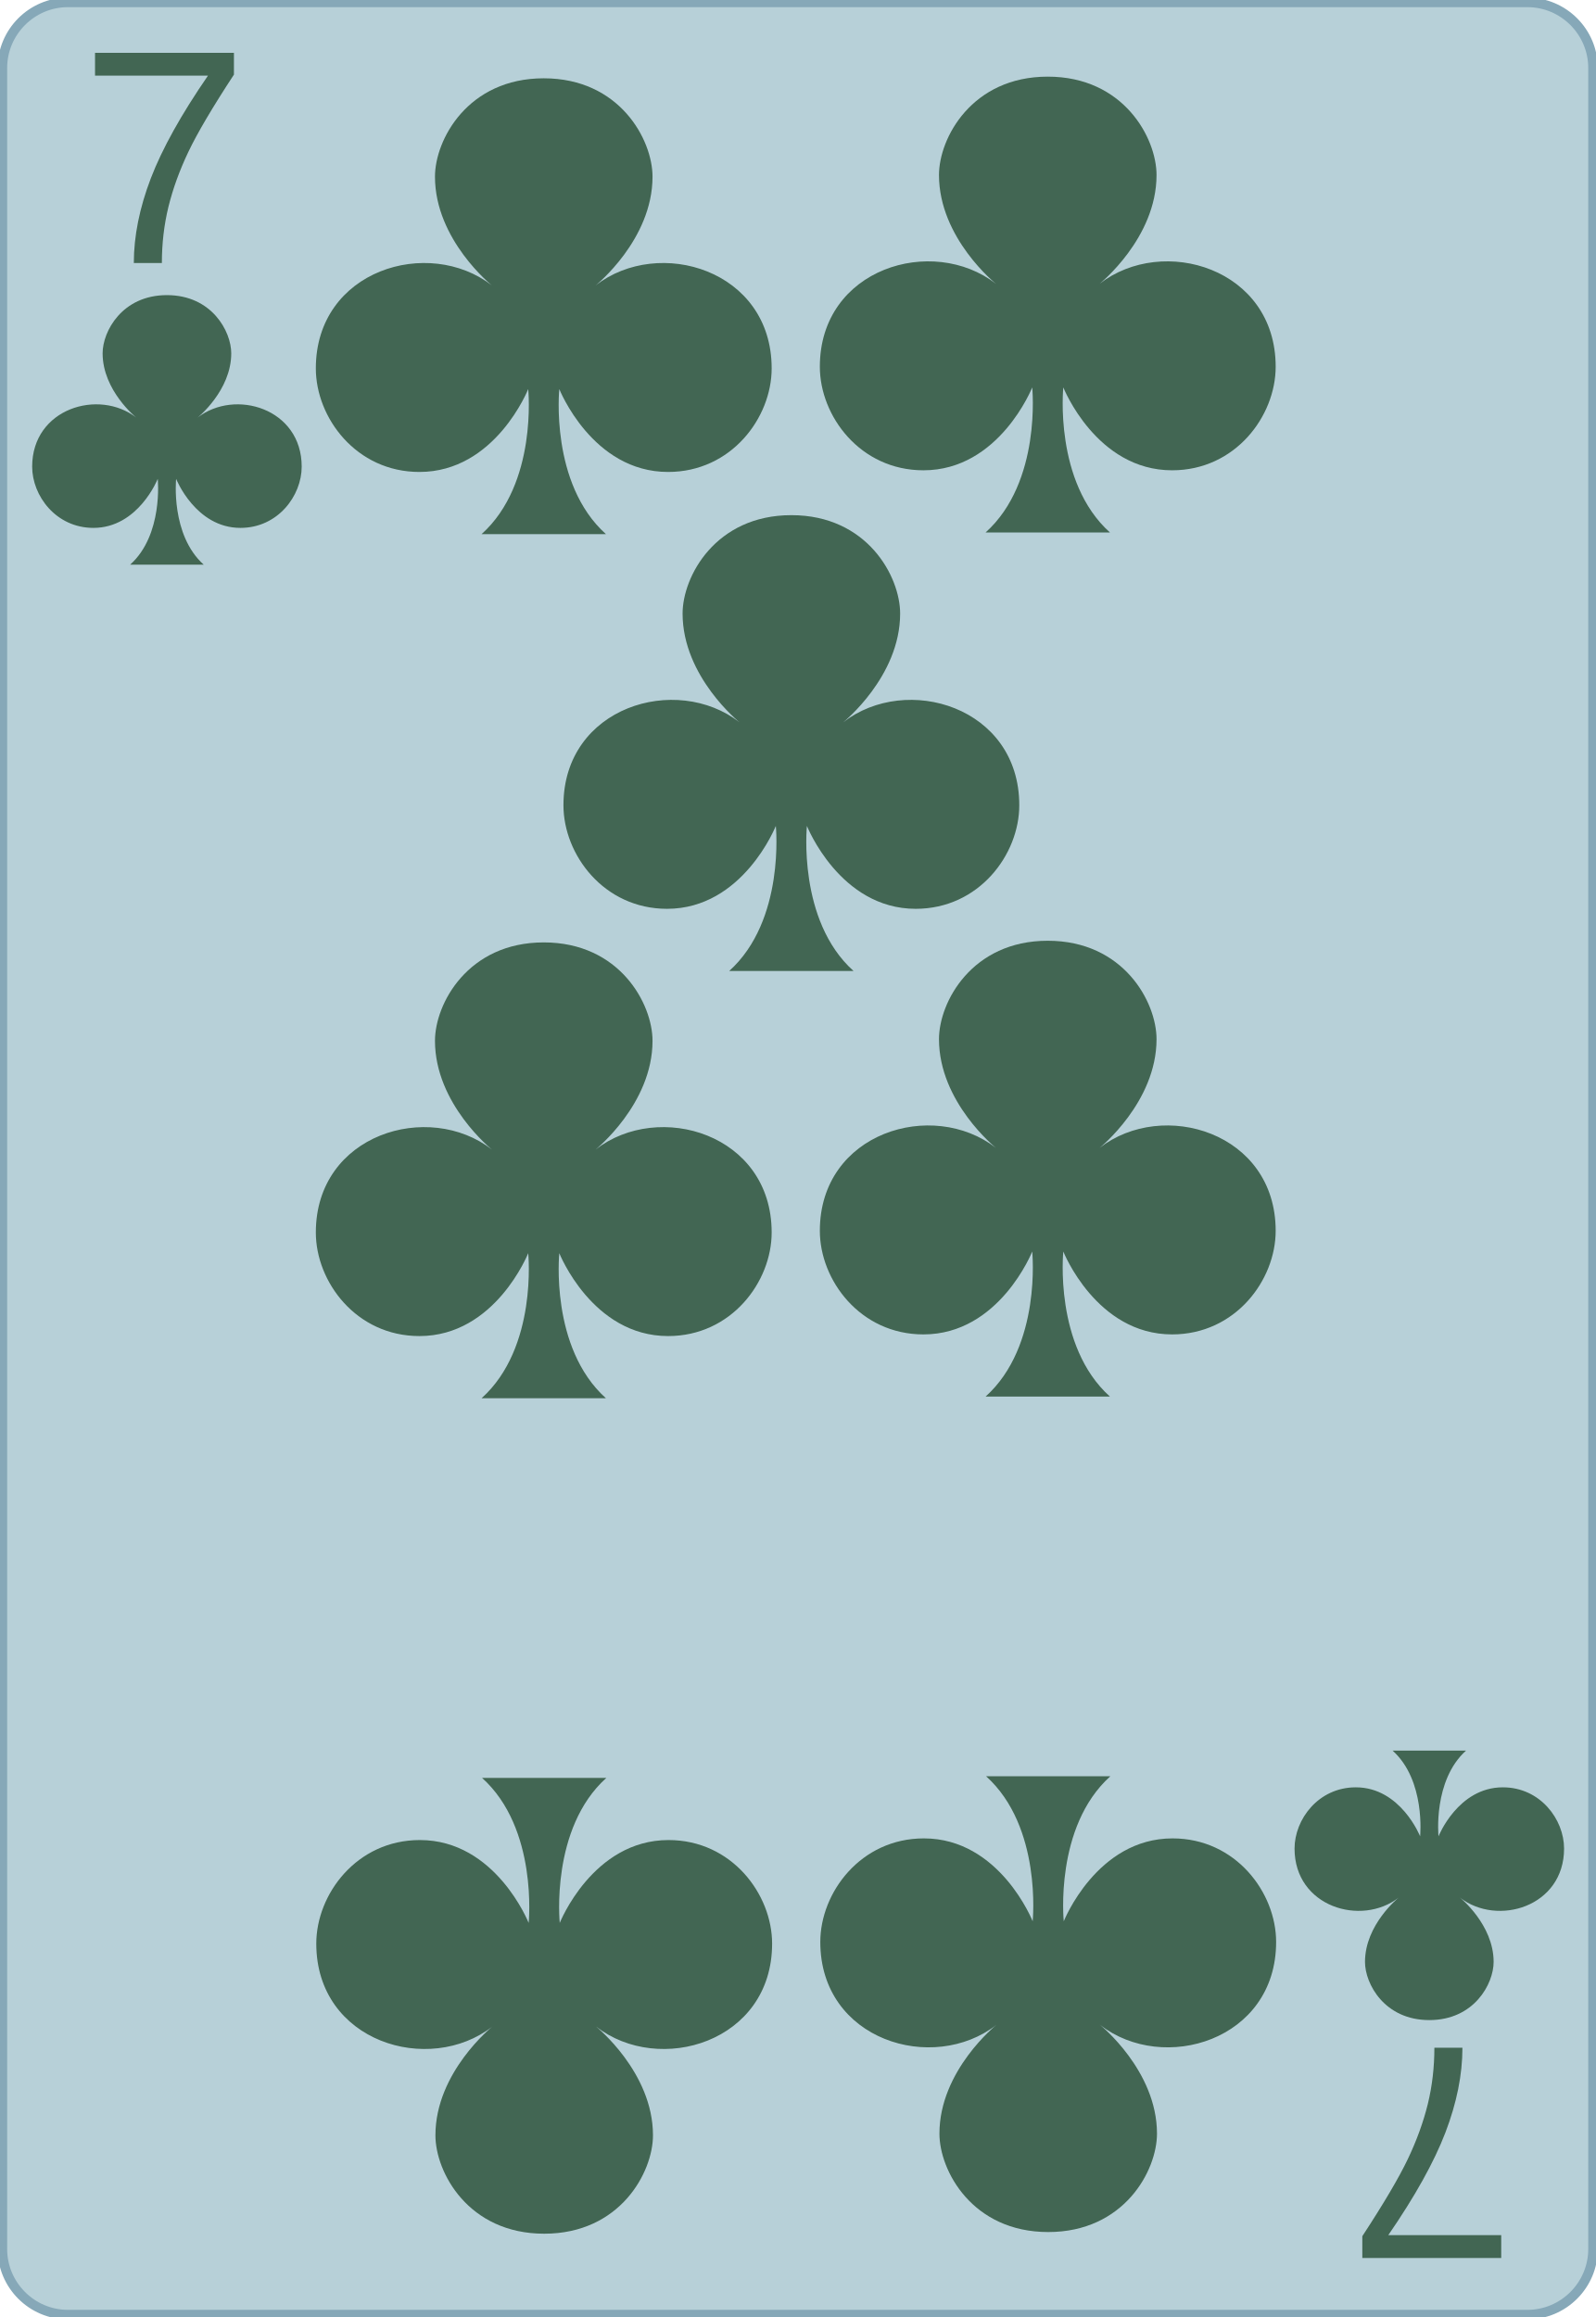
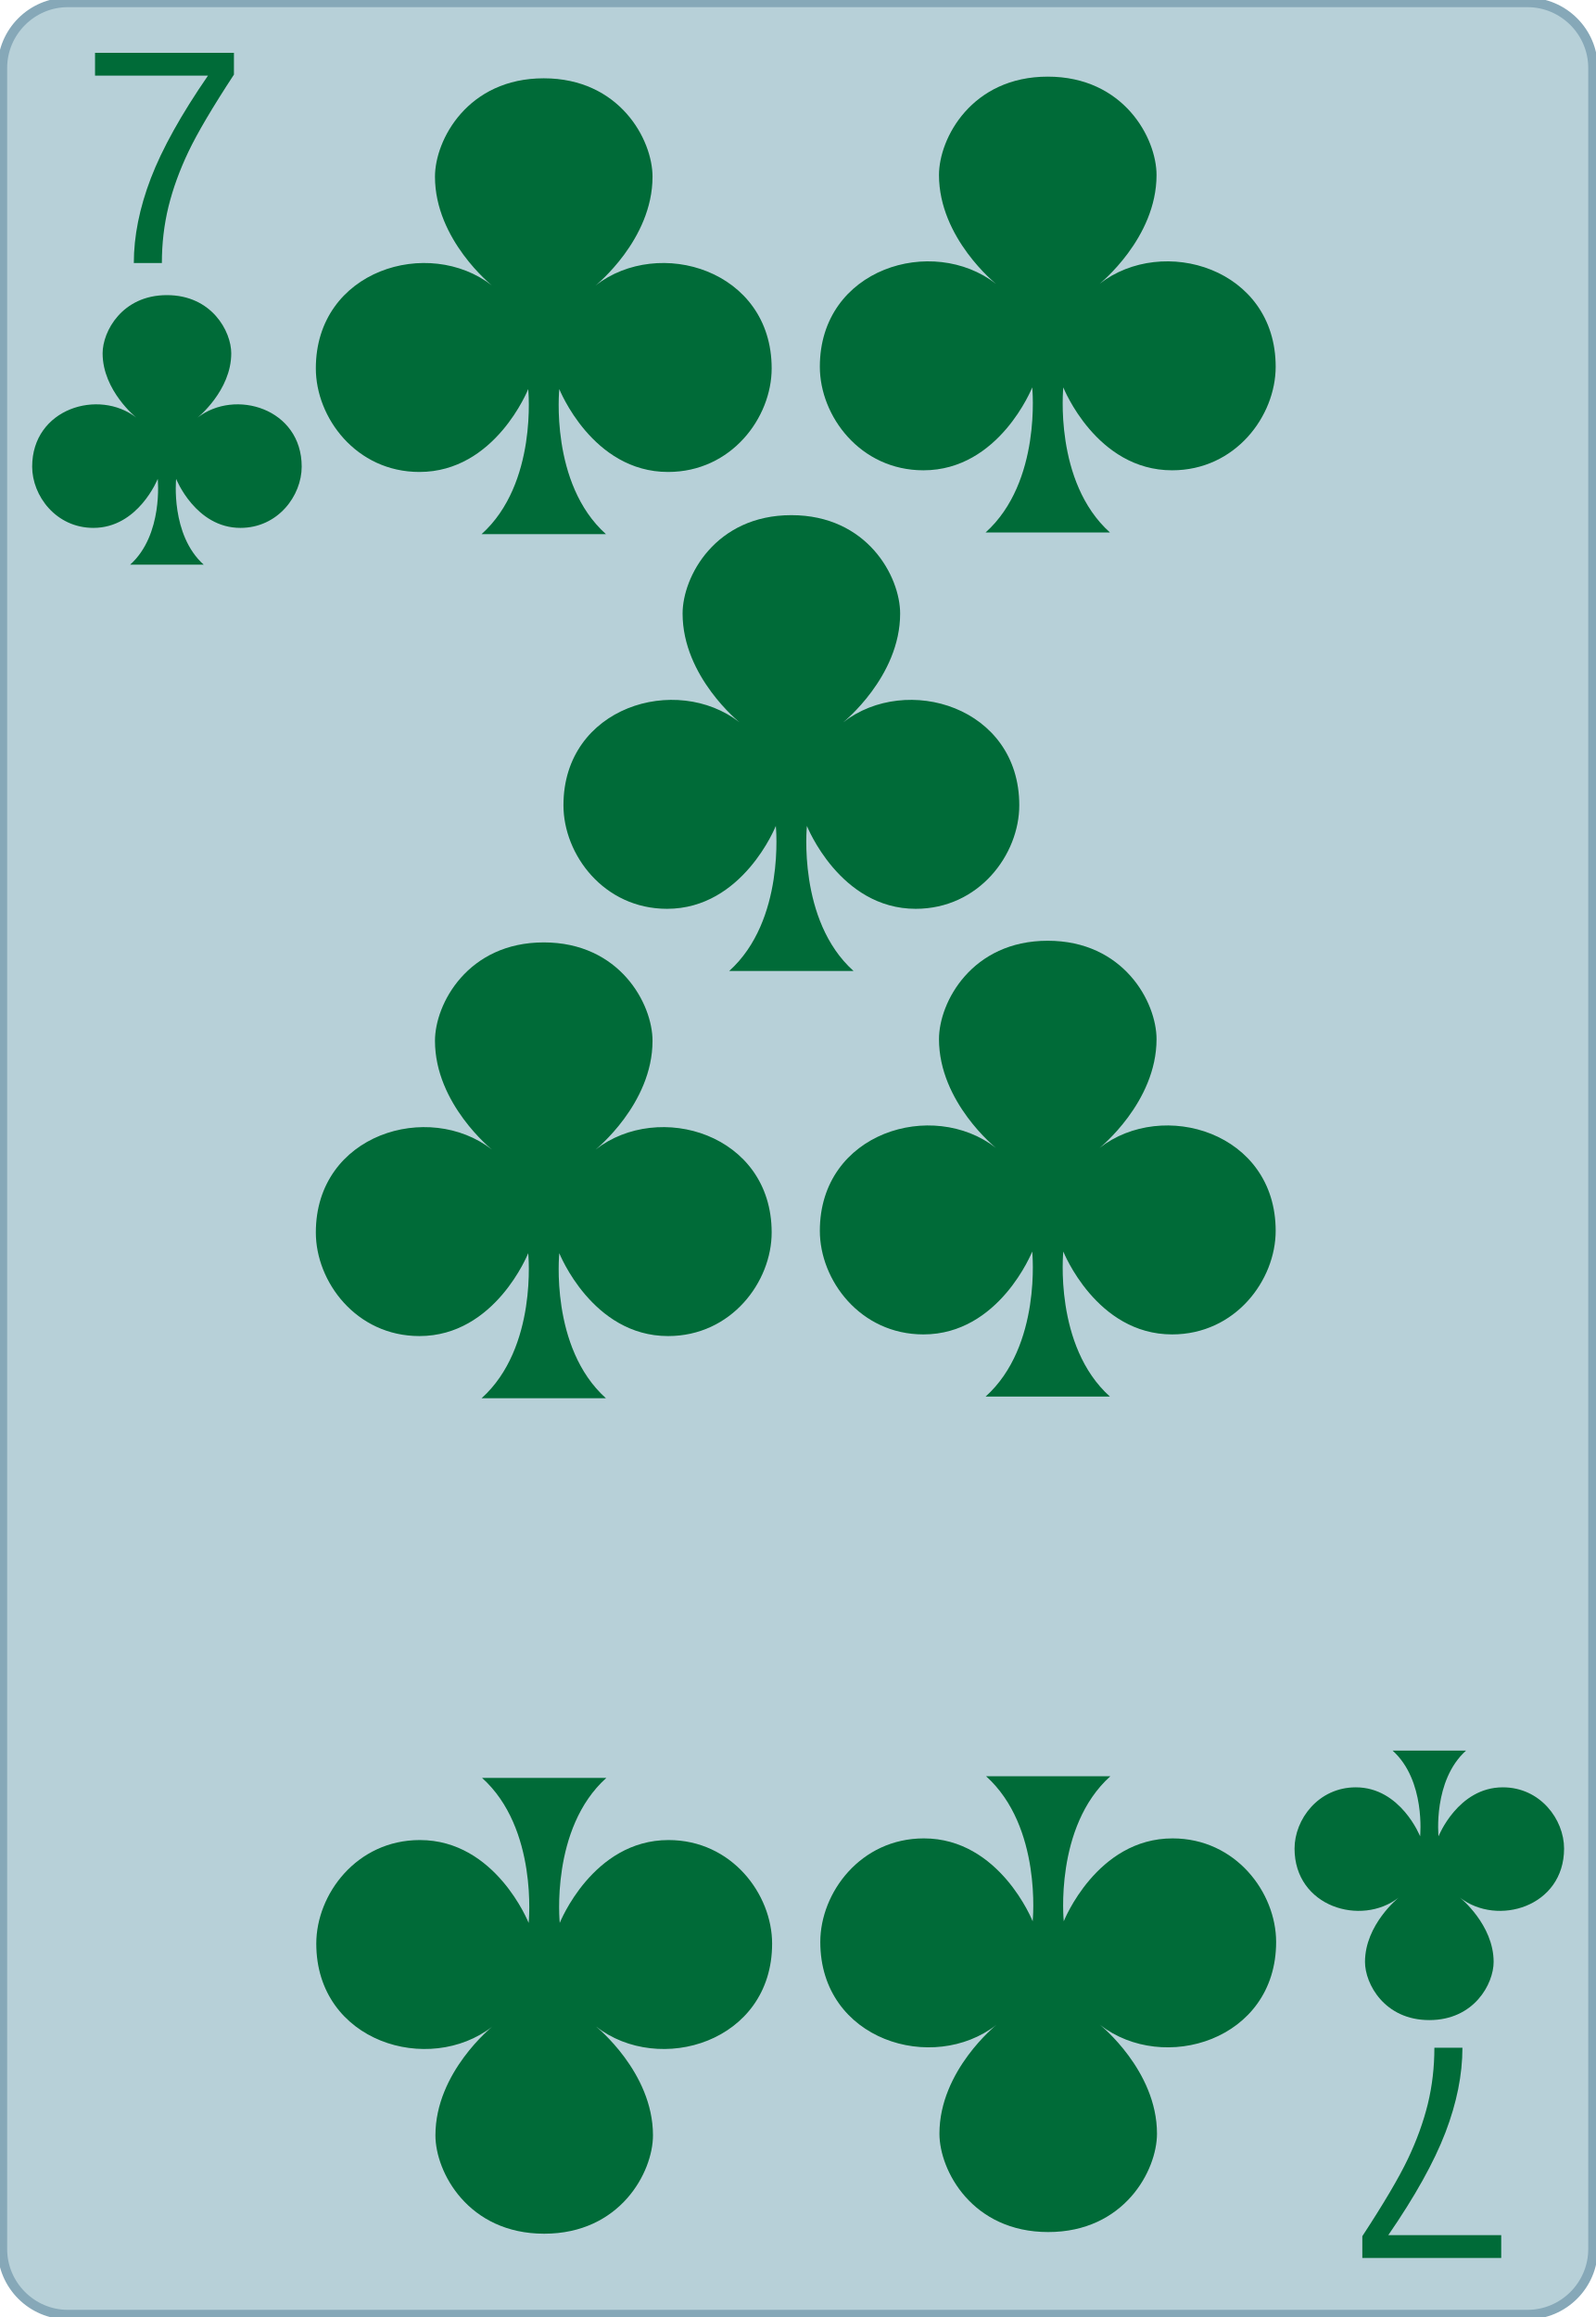
- <svg xmlns="http://www.w3.org/2000/svg" xmlns:xlink="http://www.w3.org/1999/xlink" width="167.087pt" height="242.667pt" viewBox="0 0 167.087 242.667" id="svg2" version="1.1" fill="#426653">
+ <svg xmlns="http://www.w3.org/2000/svg" xmlns:xlink="http://www.w3.org/1999/xlink" width="167.087pt" height="242.667pt" viewBox="0 0 167.087 242.667" id="svg2" version="1.1" fill="#006b38">
  <defs id="defs41">
    <radialGradient xlink:href="#linearGradient2984" id="radialGradient3760" cx="48.231" cy="18.138" fx="48.231" fy="18.138" r="9.5" gradientUnits="userSpaceOnUse" gradientTransform="matrix(-1.560526,0.01828294,-0.02684055,-2.290953,123.9838,58.80911)" />
    <linearGradient id="linearGradient2984">
-       <stop style="stop-color:#426653;stop-opacity:1;" offset="0" id="stop2986" />
-       <stop style="stop-color:#426653;stop-opacity:0.656;" offset="1" id="stop2988" />
+       <stop style="stop-color:#006b38;stop-opacity:1;" offset="0" id="stop2986" />
+       <stop style="stop-color:#006b38;stop-opacity:0.656;" offset="1" id="stop2988" />
    </linearGradient>
    <radialGradient xlink:href="#linearGradient3784" id="radialGradient3792" cx="171.487" cy="511.223" fx="171.487" fy="511.223" r="81.903" gradientTransform="matrix(1.152989,-0.6739155,0.3948202,0.6754904,-233.6326,270.4008)" gradientUnits="userSpaceOnUse" />
    <linearGradient id="linearGradient3784">
      <stop style="stop-color:#e1ebee;stop-opacity:0.534;" offset="0" id="stop3786" />
-       <stop style="stop-color:#426653;stop-opacity:0;" offset="1" id="stop3788" />
+       <stop style="stop-color:#006b38;stop-opacity:0;" offset="1" id="stop3788" />
    </linearGradient>
    <radialGradient r="81.903" fy="511.223" fx="171.487" cy="511.223" cx="171.487" gradientTransform="matrix(1.152989,-0.6739155,0.3948202,0.6754904,-233.6326,270.4008)" gradientUnits="userSpaceOnUse" id="radialGradient3855" xlink:href="#linearGradient3784-4" />
    <linearGradient id="linearGradient3784-4">
      <stop style="stop-color:#e1ebee;stop-opacity:0.519;" offset="0" id="stop3786-8" />
-       <stop style="stop-color:#426653;stop-opacity:0;" offset="1" id="stop3788-6" />
+       <stop style="stop-color:#006b38;stop-opacity:0;" offset="1" id="stop3788-6" />
    </linearGradient>
    <radialGradient r="81.903" fy="461.841" fx="181.694" cy="461.841" cx="181.694" gradientTransform="matrix(1.152989,-0.6739155,0.3948202,0.6754904,-233.6326,270.4008)" gradientUnits="userSpaceOnUse" id="radialGradient3916" xlink:href="#linearGradient3784-3" />
    <linearGradient id="linearGradient3784-3">
      <stop style="stop-color:#e1ebee;stop-opacity:0.702;" offset="0" id="stop3786-86" />
-       <stop style="stop-color:#426653;stop-opacity:0;" offset="1" id="stop3788-2" />
+       <stop style="stop-color:#006b38;stop-opacity:0;" offset="1" id="stop3788-2" />
    </linearGradient>
  </defs>
-   <g id="Layer_x0020_1" style="fill-rule:nonzero;clip-rule:nonzero;stroke:#426653;stroke-miterlimit:4;">
+   <g id="Layer_x0020_1" style="fill-rule:nonzero;clip-rule:nonzero;stroke:#006b38;stroke-miterlimit:4;">
    <path style="fill:#b7d0d8;stroke-width:0.5;;stroke:#86a8b8;stroke-width:1;" d="M166.837,235.548c0,3.777-3.087,6.869-6.871,6.869H7.111c-3.775,0-6.861-3.092-6.861-6.869V7.12C0.25,3.343,3.336,0.25,7.111,0.25h152.855    c3.784,0,6.871,3.093,6.871,6.87v228.428z" id="path5" />
    <g style="stroke:none;" id="g7">
      <g id="g9">

			</g>
    </g>
    <g id="g15">

		</g>
    <g id="g19">

		</g>
    <g style="stroke:none;" id="g23">
      <g id="g25">

			</g>
    </g>
    <g style="stroke:none;" id="g31">
      <g id="g33">

			</g>
    </g>
  </g>
-   <text style="font-size:32px;font-style:normal;font-weight:normal;line-height:125%;letter-spacing:0px;word-spacing:0px;fill:#426653;fill-opacity:1;stroke:none;font-family:Bitstream Vera Sans" x="8.311" y="27.548" id="text3788" fill="#426653">
-     <tspan id="tspan3790" x="8.311" y="27.548" style="font-style:normal;font-variant:normal;font-weight:normal;font-stretch:normal;font-family:Arial;-inkscape-font-specification:Arial" fill="#426653">7</tspan>
+   <text style="font-size:32px;font-style:normal;font-weight:normal;line-height:125%;letter-spacing:0px;word-spacing:0px;fill:#006b38;fill-opacity:1;stroke:none;font-family:Bitstream Vera Sans" x="8.311" y="27.548" id="text3788" fill="#006b38">
+     <tspan id="tspan3790" x="8.311" y="27.548" style="font-style:normal;font-variant:normal;font-weight:normal;font-stretch:normal;font-family:Arial;-inkscape-font-specification:Arial" fill="#006b38">7</tspan>
  </text>
  <g transform="matrix(1.485651,0,0,1.485651,-54.02466,10.01807)" id="layer1-1-4">
-     <path id="cl-9" d="m 50.291,22.698 c 0,0 2.375,-1.9 2.375,-4.534 0,-1.542 -1.369,-4.102 -4.534,-4.102 -3.165,0 -4.534,2.561 -4.534,4.102 0,2.634 2.375,4.534 2.375,4.534 -2.638,-2.055 -7.341,-0.652 -7.341,3.455 0,2.056 1.68,4.318 4.318,4.318 3.165,0 4.534,-3.455 4.534,-3.455 0,0 0.402,3.938 -1.943,6.046 h 5.182 c -2.345,-2.107 -1.943,-6.046 -1.943,-6.046 0,0 1.369,3.455 4.534,3.455 2.639,0 4.318,-2.263 4.318,-4.318 0,-4.107 -4.703,-5.51 -7.341,-3.455 z" style="fill:#426653" />
+     <path id="cl-9" d="m 50.291,22.698 c 0,0 2.375,-1.9 2.375,-4.534 0,-1.542 -1.369,-4.102 -4.534,-4.102 -3.165,0 -4.534,2.561 -4.534,4.102 0,2.634 2.375,4.534 2.375,4.534 -2.638,-2.055 -7.341,-0.652 -7.341,3.455 0,2.056 1.68,4.318 4.318,4.318 3.165,0 4.534,-3.455 4.534,-3.455 0,0 0.402,3.938 -1.943,6.046 h 5.182 c -2.345,-2.107 -1.943,-6.046 -1.943,-6.046 0,0 1.369,3.455 4.534,3.455 2.639,0 4.318,-2.263 4.318,-4.318 0,-4.107 -4.703,-5.51 -7.341,-3.455 z" style="fill:#006b38" />
  </g>
-   <text style="font-size:32px;font-style:normal;font-weight:normal;line-height:125%;letter-spacing:0px;word-spacing:0px;fill:#426653;fill-opacity:1;stroke:none;font-family:Bitstream Vera Sans" x="-158.864" y="-214.467" id="text3788-8" transform="scale(-1,-1)" fill="#426653">
-     <tspan id="tspan3790-7" x="-158.864" y="-214.467" style="font-style:normal;font-variant:normal;font-weight:normal;font-stretch:normal;font-family:Arial;-inkscape-font-specification:Arial" fill="#426653">7</tspan>
+   <text style="font-size:32px;font-style:normal;font-weight:normal;line-height:125%;letter-spacing:0px;word-spacing:0px;fill:#006b38;fill-opacity:1;stroke:none;font-family:Bitstream Vera Sans" x="-158.864" y="-214.467" id="text3788-8" transform="scale(-1,-1)" fill="#006b38">
+     <tspan id="tspan3790-7" x="-158.864" y="-214.467" style="font-style:normal;font-variant:normal;font-weight:normal;font-stretch:normal;font-family:Arial;-inkscape-font-specification:Arial" fill="#006b38">7</tspan>
  </text>
  <g transform="matrix(-1.485651,0,0,-1.485651,221.1992,232.4618)" id="layer1-1-4-1">
-     <path id="cl-9-7" d="m 50.291,22.698 c 0,0 2.375,-1.9 2.375,-4.534 0,-1.542 -1.369,-4.102 -4.534,-4.102 -3.165,0 -4.534,2.561 -4.534,4.102 0,2.634 2.375,4.534 2.375,4.534 -2.638,-2.055 -7.341,-0.652 -7.341,3.455 0,2.056 1.68,4.318 4.318,4.318 3.165,0 4.534,-3.455 4.534,-3.455 0,0 0.402,3.938 -1.943,6.046 h 5.182 c -2.345,-2.107 -1.943,-6.046 -1.943,-6.046 0,0 1.369,3.455 4.534,3.455 2.639,0 4.318,-2.263 4.318,-4.318 0,-4.107 -4.703,-5.51 -7.341,-3.455 z" style="fill:#426653" />
+     <path id="cl-9-7" d="m 50.291,22.698 c 0,0 2.375,-1.9 2.375,-4.534 0,-1.542 -1.369,-4.102 -4.534,-4.102 -3.165,0 -4.534,2.561 -4.534,4.102 0,2.634 2.375,4.534 2.375,4.534 -2.638,-2.055 -7.341,-0.652 -7.341,3.455 0,2.056 1.68,4.318 4.318,4.318 3.165,0 4.534,-3.455 4.534,-3.455 0,0 0.402,3.938 -1.943,6.046 h 5.182 c -2.345,-2.107 -1.943,-6.046 -1.943,-6.046 0,0 1.369,3.455 4.534,3.455 2.639,0 4.318,-2.263 4.318,-4.318 0,-4.107 -4.703,-5.51 -7.341,-3.455 z" style="fill:#006b38" />
  </g>
  <g transform="matrix(2.512578,0,0,2.512578,-63.98839,-27.13112)" id="layer1-1-4-8">
-     <path id="cl-9-8" d="m 50.291,22.698 c 0,0 2.375,-1.9 2.375,-4.534 0,-1.542 -1.369,-4.102 -4.534,-4.102 -3.165,0 -4.534,2.561 -4.534,4.102 0,2.634 2.375,4.534 2.375,4.534 -2.638,-2.055 -7.341,-0.652 -7.341,3.455 0,2.056 1.68,4.318 4.318,4.318 3.165,0 4.534,-3.455 4.534,-3.455 0,0 0.402,3.938 -1.943,6.046 h 5.182 c -2.345,-2.107 -1.943,-6.046 -1.943,-6.046 0,0 1.369,3.455 4.534,3.455 2.639,0 4.318,-2.263 4.318,-4.318 0,-4.107 -4.703,-5.51 -7.341,-3.455 z" style="fill:#426653" />
+     <path id="cl-9-8" d="m 50.291,22.698 c 0,0 2.375,-1.9 2.375,-4.534 0,-1.542 -1.369,-4.102 -4.534,-4.102 -3.165,0 -4.534,2.561 -4.534,4.102 0,2.634 2.375,4.534 2.375,4.534 -2.638,-2.055 -7.341,-0.652 -7.341,3.455 0,2.056 1.68,4.318 4.318,4.318 3.165,0 4.534,-3.455 4.534,-3.455 0,0 0.402,3.938 -1.943,6.046 h 5.182 c -2.345,-2.107 -1.943,-6.046 -1.943,-6.046 0,0 1.369,3.455 4.534,3.455 2.639,0 4.318,-2.263 4.318,-4.318 0,-4.107 -4.703,-5.51 -7.341,-3.455 z" style="fill:#006b38" />
  </g>
  <g transform="matrix(-2.512578,0,0,-2.512578,177.9295,269.2751)" id="layer1-1-4-8-0">
-     <path id="cl-9-8-6" d="m 50.291,22.698 c 0,0 2.375,-1.9 2.375,-4.534 0,-1.542 -1.369,-4.102 -4.534,-4.102 -3.165,0 -4.534,2.561 -4.534,4.102 0,2.634 2.375,4.534 2.375,4.534 -2.638,-2.055 -7.341,-0.652 -7.341,3.455 0,2.056 1.68,4.318 4.318,4.318 3.165,0 4.534,-3.455 4.534,-3.455 0,0 0.402,3.938 -1.943,6.046 h 5.182 c -2.345,-2.107 -1.943,-6.046 -1.943,-6.046 0,0 1.369,3.455 4.534,3.455 2.639,0 4.318,-2.263 4.318,-4.318 0,-4.107 -4.703,-5.51 -7.341,-3.455 z" style="fill:#426653" />
+     <path id="cl-9-8-6" d="m 50.291,22.698 c 0,0 2.375,-1.9 2.375,-4.534 0,-1.542 -1.369,-4.102 -4.534,-4.102 -3.165,0 -4.534,2.561 -4.534,4.102 0,2.634 2.375,4.534 2.375,4.534 -2.638,-2.055 -7.341,-0.652 -7.341,3.455 0,2.056 1.68,4.318 4.318,4.318 3.165,0 4.534,-3.455 4.534,-3.455 0,0 0.402,3.938 -1.943,6.046 h 5.182 c -2.345,-2.107 -1.943,-6.046 -1.943,-6.046 0,0 1.369,3.455 4.534,3.455 2.639,0 4.318,-2.263 4.318,-4.318 0,-4.107 -4.703,-5.51 -7.341,-3.455 z" style="fill:#006b38" />
  </g>
  <g transform="matrix(2.512578,0,0,2.512578,-63.98839,63.36968)" id="layer1-1-4-8-2">
-     <path id="cl-9-8-0" d="m 50.291,22.698 c 0,0 2.375,-1.9 2.375,-4.534 0,-1.542 -1.369,-4.102 -4.534,-4.102 -3.165,0 -4.534,2.561 -4.534,4.102 0,2.634 2.375,4.534 2.375,4.534 -2.638,-2.055 -7.341,-0.652 -7.341,3.455 0,2.056 1.68,4.318 4.318,4.318 3.165,0 4.534,-3.455 4.534,-3.455 0,0 0.402,3.938 -1.943,6.046 h 5.182 c -2.345,-2.107 -1.943,-6.046 -1.943,-6.046 0,0 1.369,3.455 4.534,3.455 2.639,0 4.318,-2.263 4.318,-4.318 0,-4.107 -4.703,-5.51 -7.341,-3.455 z" style="fill:#426653" />
+     <path id="cl-9-8-0" d="m 50.291,22.698 c 0,0 2.375,-1.9 2.375,-4.534 0,-1.542 -1.369,-4.102 -4.534,-4.102 -3.165,0 -4.534,2.561 -4.534,4.102 0,2.634 2.375,4.534 2.375,4.534 -2.638,-2.055 -7.341,-0.652 -7.341,3.455 0,2.056 1.68,4.318 4.318,4.318 3.165,0 4.534,-3.455 4.534,-3.455 0,0 0.402,3.938 -1.943,6.046 h 5.182 c -2.345,-2.107 -1.943,-6.046 -1.943,-6.046 0,0 1.369,3.455 4.534,3.455 2.639,0 4.318,-2.263 4.318,-4.318 0,-4.107 -4.703,-5.51 -7.341,-3.455 z" style="fill:#006b38" />
  </g>
  <g transform="matrix(2.512578,0,0,2.512578,-11.20333,-27.30484)" id="layer1-1-4-8-8">
-     <path id="cl-9-8-9" d="m 50.291,22.698 c 0,0 2.375,-1.9 2.375,-4.534 0,-1.542 -1.369,-4.102 -4.534,-4.102 -3.165,0 -4.534,2.561 -4.534,4.102 0,2.634 2.375,4.534 2.375,4.534 -2.638,-2.055 -7.341,-0.652 -7.341,3.455 0,2.056 1.68,4.318 4.318,4.318 3.165,0 4.534,-3.455 4.534,-3.455 0,0 0.402,3.938 -1.943,6.046 h 5.182 c -2.345,-2.107 -1.943,-6.046 -1.943,-6.046 0,0 1.369,3.455 4.534,3.455 2.639,0 4.318,-2.263 4.318,-4.318 0,-4.107 -4.703,-5.51 -7.341,-3.455 z" style="fill:#426653" />
+     <path id="cl-9-8-9" d="m 50.291,22.698 c 0,0 2.375,-1.9 2.375,-4.534 0,-1.542 -1.369,-4.102 -4.534,-4.102 -3.165,0 -4.534,2.561 -4.534,4.102 0,2.634 2.375,4.534 2.375,4.534 -2.638,-2.055 -7.341,-0.652 -7.341,3.455 0,2.056 1.68,4.318 4.318,4.318 3.165,0 4.534,-3.455 4.534,-3.455 0,0 0.402,3.938 -1.943,6.046 h 5.182 c -2.345,-2.107 -1.943,-6.046 -1.943,-6.046 0,0 1.369,3.455 4.534,3.455 2.639,0 4.318,-2.263 4.318,-4.318 0,-4.107 -4.703,-5.51 -7.341,-3.455 z" style="fill:#006b38" />
  </g>
  <g transform="matrix(-2.512578,0,0,-2.512578,230.7146,269.1014)" id="layer1-1-4-8-0-2">
-     <path id="cl-9-8-6-6" d="m 50.291,22.698 c 0,0 2.375,-1.9 2.375,-4.534 0,-1.542 -1.369,-4.102 -4.534,-4.102 -3.165,0 -4.534,2.561 -4.534,4.102 0,2.634 2.375,4.534 2.375,4.534 -2.638,-2.055 -7.341,-0.652 -7.341,3.455 0,2.056 1.68,4.318 4.318,4.318 3.165,0 4.534,-3.455 4.534,-3.455 0,0 0.402,3.938 -1.943,6.046 h 5.182 c -2.345,-2.107 -1.943,-6.046 -1.943,-6.046 0,0 1.369,3.455 4.534,3.455 2.639,0 4.318,-2.263 4.318,-4.318 0,-4.107 -4.703,-5.51 -7.341,-3.455 z" style="fill:#426653" />
+     <path id="cl-9-8-6-6" d="m 50.291,22.698 c 0,0 2.375,-1.9 2.375,-4.534 0,-1.542 -1.369,-4.102 -4.534,-4.102 -3.165,0 -4.534,2.561 -4.534,4.102 0,2.634 2.375,4.534 2.375,4.534 -2.638,-2.055 -7.341,-0.652 -7.341,3.455 0,2.056 1.68,4.318 4.318,4.318 3.165,0 4.534,-3.455 4.534,-3.455 0,0 0.402,3.938 -1.943,6.046 h 5.182 c -2.345,-2.107 -1.943,-6.046 -1.943,-6.046 0,0 1.369,3.455 4.534,3.455 2.639,0 4.318,-2.263 4.318,-4.318 0,-4.107 -4.703,-5.51 -7.341,-3.455 z" style="fill:#006b38" />
  </g>
  <g transform="matrix(2.512578,0,0,2.512578,-11.20333,63.19596)" id="layer1-1-4-8-2-6">
-     <path id="cl-9-8-0-4" d="m 50.291,22.698 c 0,0 2.375,-1.9 2.375,-4.534 0,-1.542 -1.369,-4.102 -4.534,-4.102 -3.165,0 -4.534,2.561 -4.534,4.102 0,2.634 2.375,4.534 2.375,4.534 -2.638,-2.055 -7.341,-0.652 -7.341,3.455 0,2.056 1.68,4.318 4.318,4.318 3.165,0 4.534,-3.455 4.534,-3.455 0,0 0.402,3.938 -1.943,6.046 h 5.182 c -2.345,-2.107 -1.943,-6.046 -1.943,-6.046 0,0 1.369,3.455 4.534,3.455 2.639,0 4.318,-2.263 4.318,-4.318 0,-4.107 -4.703,-5.51 -7.341,-3.455 z" style="fill:#426653" />
+     <path id="cl-9-8-0-4" d="m 50.291,22.698 c 0,0 2.375,-1.9 2.375,-4.534 0,-1.542 -1.369,-4.102 -4.534,-4.102 -3.165,0 -4.534,2.561 -4.534,4.102 0,2.634 2.375,4.534 2.375,4.534 -2.638,-2.055 -7.341,-0.652 -7.341,3.455 0,2.056 1.68,4.318 4.318,4.318 3.165,0 4.534,-3.455 4.534,-3.455 0,0 0.402,3.938 -1.943,6.046 h 5.182 c -2.345,-2.107 -1.943,-6.046 -1.943,-6.046 0,0 1.369,3.455 4.534,3.455 2.639,0 4.318,-2.263 4.318,-4.318 0,-4.107 -4.703,-5.51 -7.341,-3.455 z" style="fill:#006b38" />
  </g>
  <g transform="matrix(2.512578,0,0,2.512578,-38.0557,18.62236)" id="layer1-1-4-8-6">
-     <path id="cl-9-8-8" d="m 50.291,22.698 c 0,0 2.375,-1.9 2.375,-4.534 0,-1.542 -1.369,-4.102 -4.534,-4.102 -3.165,0 -4.534,2.561 -4.534,4.102 0,2.634 2.375,4.534 2.375,4.534 -2.638,-2.055 -7.341,-0.652 -7.341,3.455 0,2.056 1.68,4.318 4.318,4.318 3.165,0 4.534,-3.455 4.534,-3.455 0,0 0.402,3.938 -1.943,6.046 h 5.182 c -2.345,-2.107 -1.943,-6.046 -1.943,-6.046 0,0 1.369,3.455 4.534,3.455 2.639,0 4.318,-2.263 4.318,-4.318 0,-4.107 -4.703,-5.51 -7.341,-3.455 z" style="fill:#426653" />
+     <path id="cl-9-8-8" d="m 50.291,22.698 c 0,0 2.375,-1.9 2.375,-4.534 0,-1.542 -1.369,-4.102 -4.534,-4.102 -3.165,0 -4.534,2.561 -4.534,4.102 0,2.634 2.375,4.534 2.375,4.534 -2.638,-2.055 -7.341,-0.652 -7.341,3.455 0,2.056 1.68,4.318 4.318,4.318 3.165,0 4.534,-3.455 4.534,-3.455 0,0 0.402,3.938 -1.943,6.046 h 5.182 c -2.345,-2.107 -1.943,-6.046 -1.943,-6.046 0,0 1.369,3.455 4.534,3.455 2.639,0 4.318,-2.263 4.318,-4.318 0,-4.107 -4.703,-5.51 -7.341,-3.455 z" style="fill:#006b38" />
  </g>
</svg>
